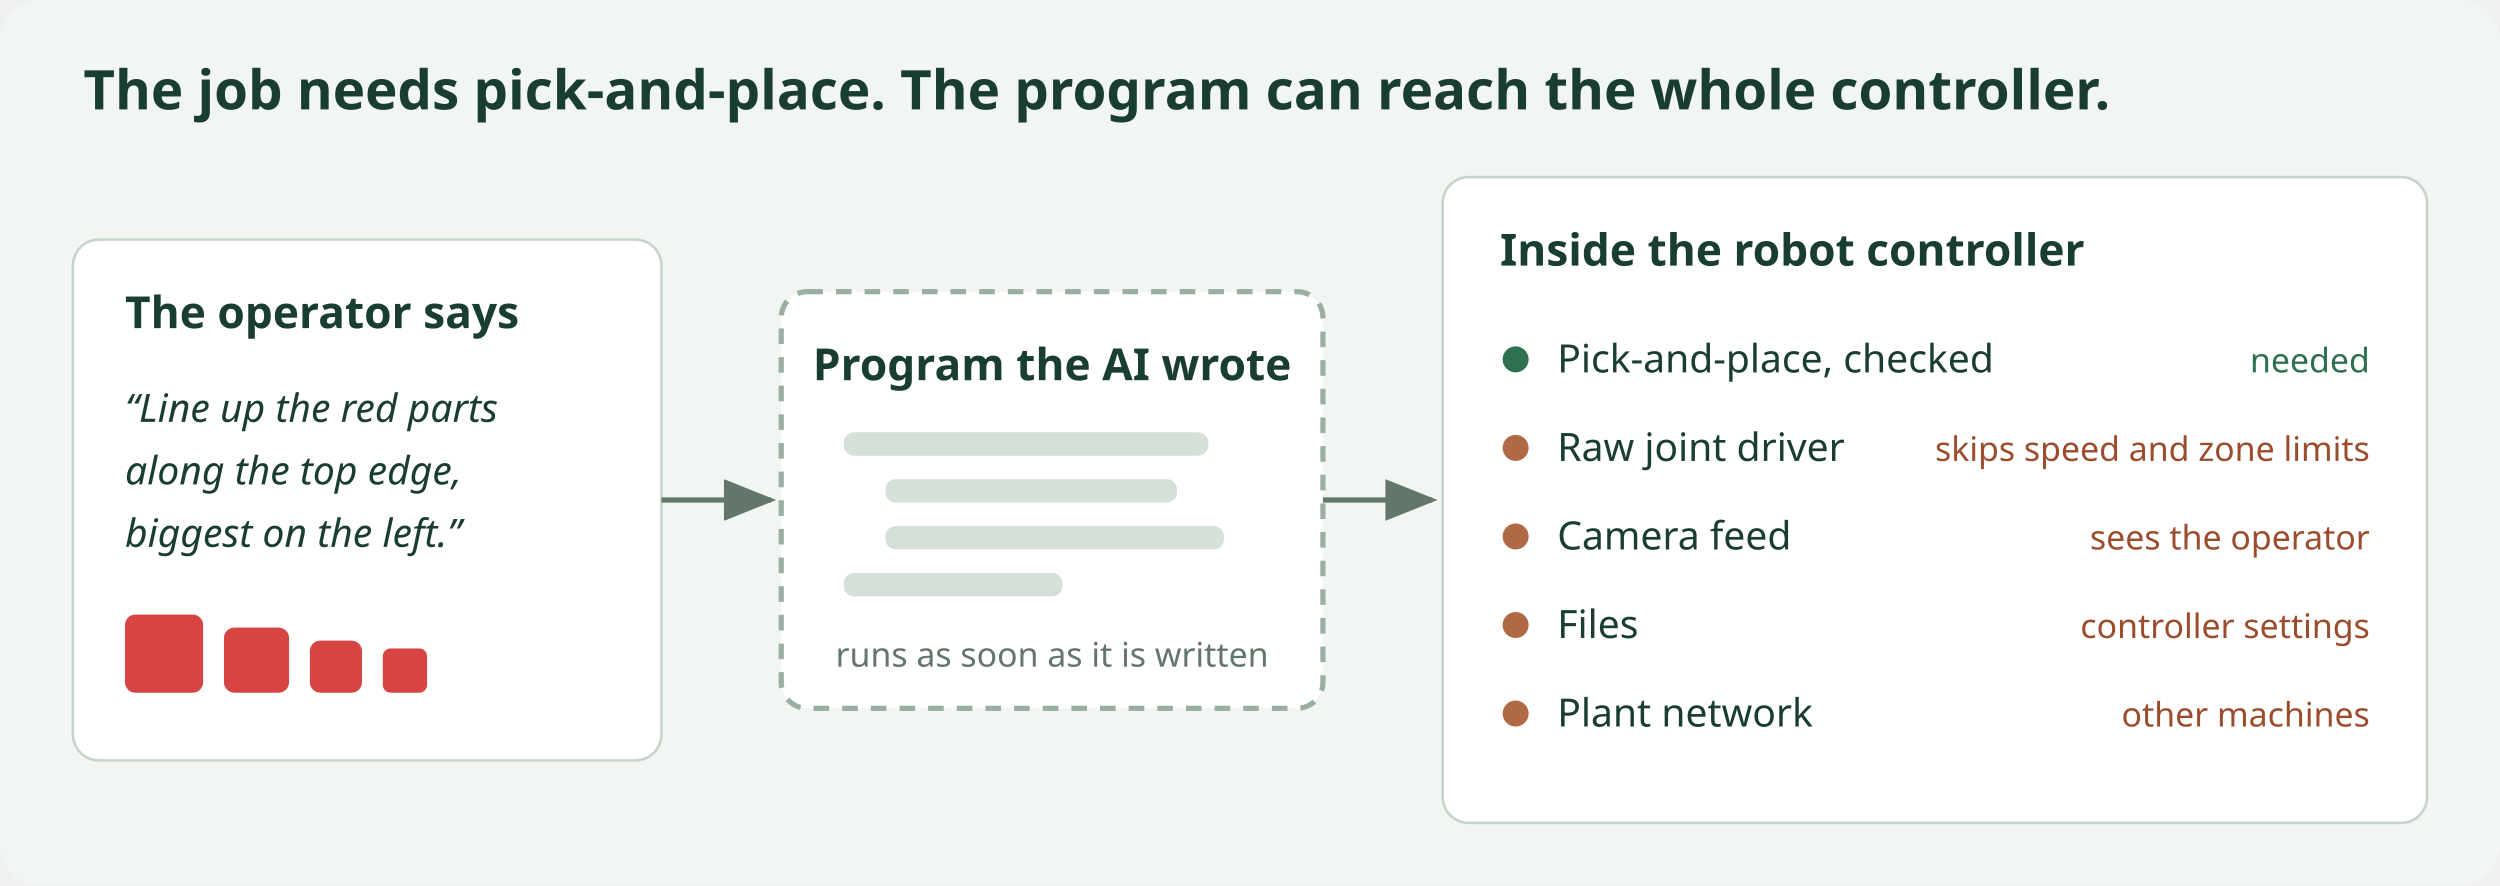
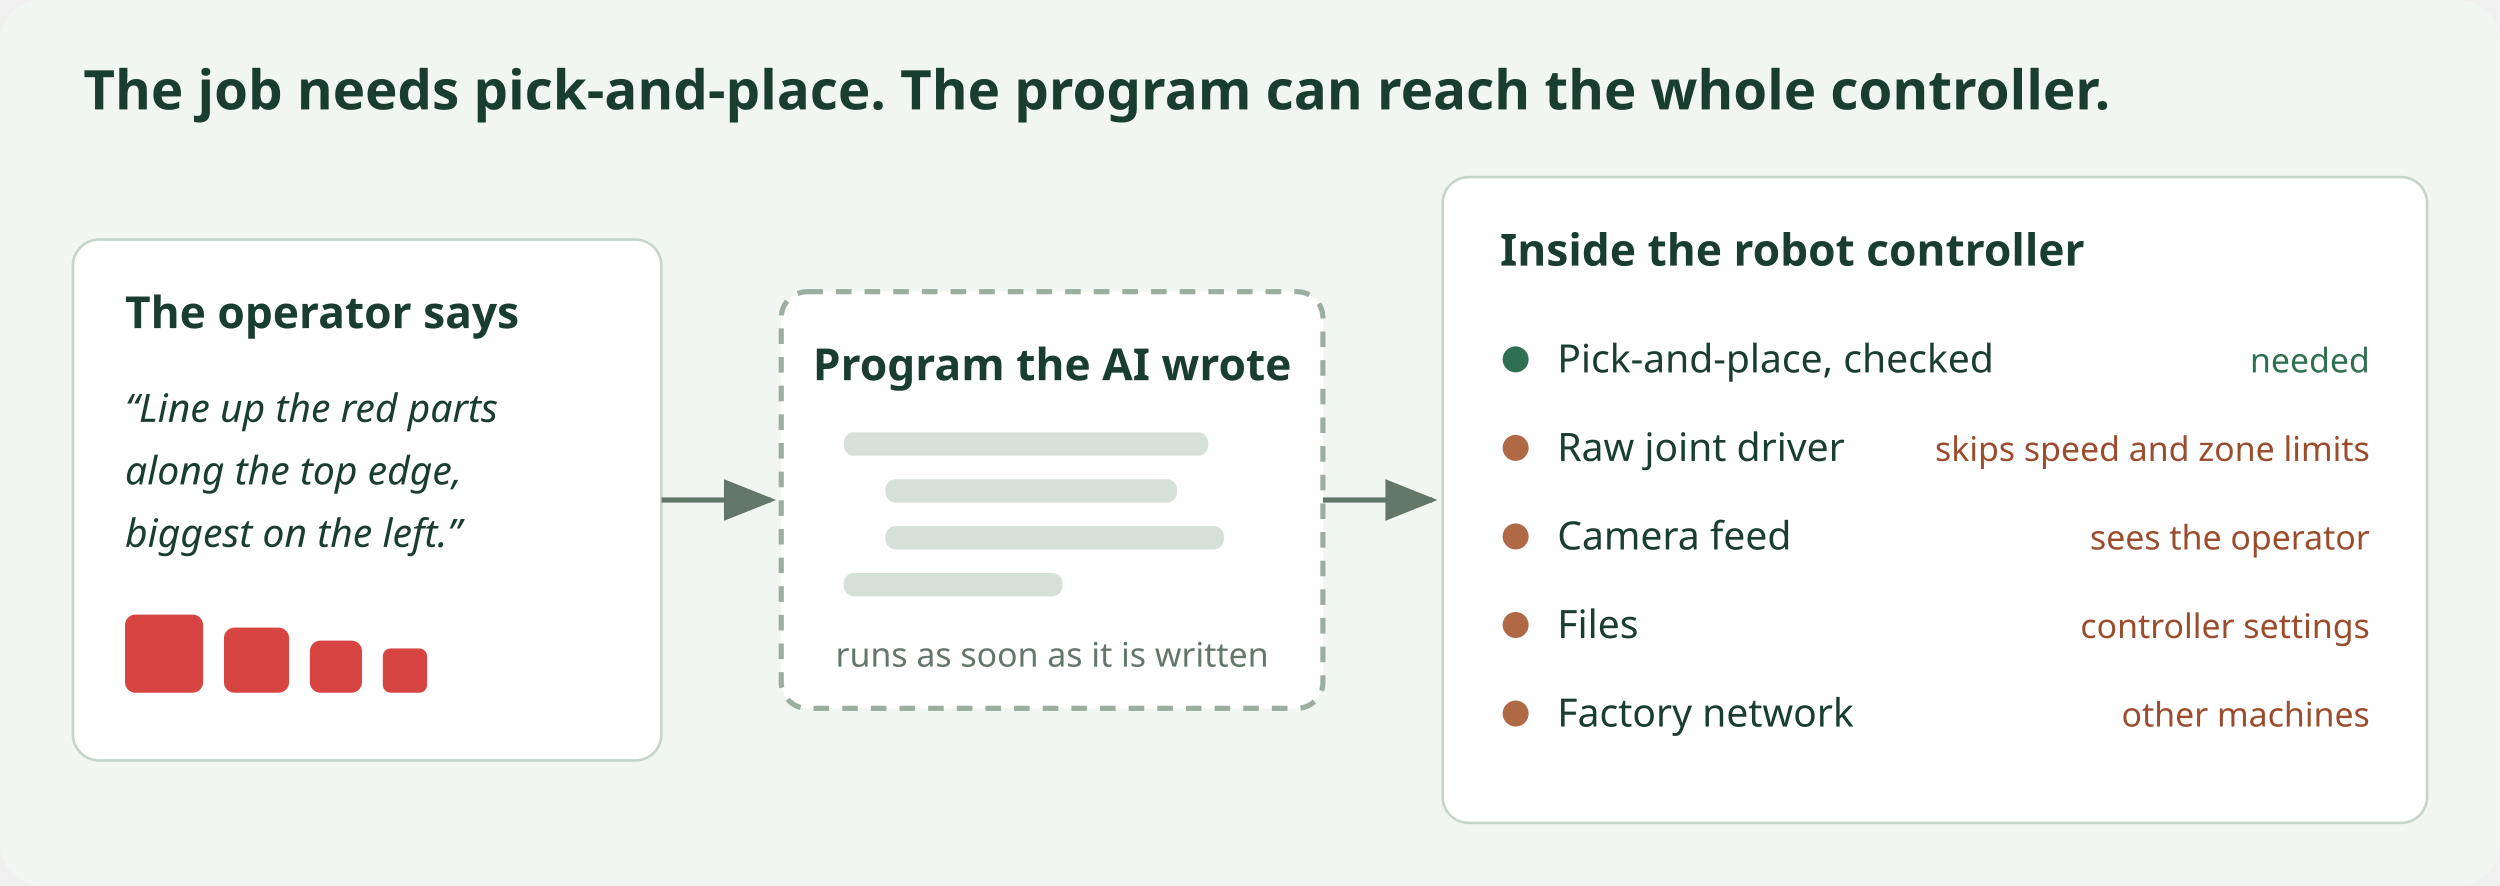
<svg xmlns="http://www.w3.org/2000/svg" viewBox="0 0 960 340" role="img" aria-labelledby="title desc">
  <defs>
    <marker id="arrow" markerWidth="10" markerHeight="8" refX="9" refY="4" orient="auto">
      <path d="M0,0 L10,4 L0,8 Z" fill="#63766a" />
    </marker>
  </defs>
  <rect width="960" height="340" rx="16" fill="#f2f6f2" />
  <g font-family="system-ui,sans-serif" fill="#193d31">
    <text x="32" y="42" font-size="21" font-weight="600">The job needs pick-and-place. The program can reach the whole controller.</text>
    <rect x="28" y="92" width="226" height="200" rx="10" fill="white" stroke="#c5d5ca" />
    <text x="48" y="126" font-size="17" font-weight="600">The operator says</text>
    <g font-size="15" font-style="italic">
      <text x="48" y="162">“Line up the red parts</text>
      <text x="48" y="186">along the top edge,</text>
      <text x="48" y="210">biggest on the left.”</text>
    </g>
    <g transform="translate(48 236)">
      <rect width="30" height="30" rx="4" fill="#d64541" />
      <rect x="38" y="5" width="25" height="25" rx="4" fill="#d64541" />
      <rect x="71" y="10" width="20" height="20" rx="4" fill="#d64541" />
      <rect x="99" y="13" width="17" height="17" rx="3" fill="#d64541" />
    </g>
    <line x1="254" y1="192" x2="296" y2="192" stroke="#63766a" stroke-width="2" marker-end="url(#arrow)" />
    <rect x="300" y="112" width="208" height="160" rx="10" fill="white" stroke="#9aafa0" stroke-width="2" stroke-dasharray="6 5" />
    <text x="404" y="146" font-size="17" font-weight="600" text-anchor="middle">Program the AI wrote</text>
    <g fill="#d5e0d8">
      <rect x="324" y="166" width="140" height="9" rx="4" />
      <rect x="340" y="184" width="112" height="9" rx="4" />
      <rect x="340" y="202" width="130" height="9" rx="4" />
      <rect x="324" y="220" width="84" height="9" rx="4" />
    </g>
    <text x="404" y="256" font-size="13" fill="#63766a" text-anchor="middle">runs as soon as it is written</text>
    <line x1="508" y1="192" x2="550" y2="192" stroke="#63766a" stroke-width="2" marker-end="url(#arrow)" />
    <rect x="554" y="68" width="378" height="248" rx="10" fill="white" stroke="#c5d5ca" />
    <text x="576" y="102" font-size="17" font-weight="600">Inside the robot controller</text>
    <g font-size="15">
      <circle cx="582" cy="138" r="5" fill="#2e7050" />
      <text x="598" y="143">Pick-and-place, checked</text>
      <circle cx="582" cy="172" r="5" fill="#af6945" />
      <text x="598" y="177">Raw joint driver</text>
      <circle cx="582" cy="206" r="5" fill="#af6945" />
      <text x="598" y="211">Camera feed</text>
      <circle cx="582" cy="240" r="5" fill="#af6945" />
      <text x="598" y="245">Files</text>
      <circle cx="582" cy="274" r="5" fill="#af6945" />
-       <text x="598" y="279">Plant network</text>
+       <text x="598" y="279">Factory network</text>
    </g>
    <g font-size="13" text-anchor="end">
      <text x="910" y="143" fill="#2e7050">needed</text>
      <text x="910" y="177" fill="#9b4c2d">skips speed and zone limits</text>
      <text x="910" y="211" fill="#9b4c2d">sees the operator</text>
      <text x="910" y="245" fill="#9b4c2d">controller settings</text>
      <text x="910" y="279" fill="#9b4c2d">other machines</text>
    </g>
  </g>
</svg>
